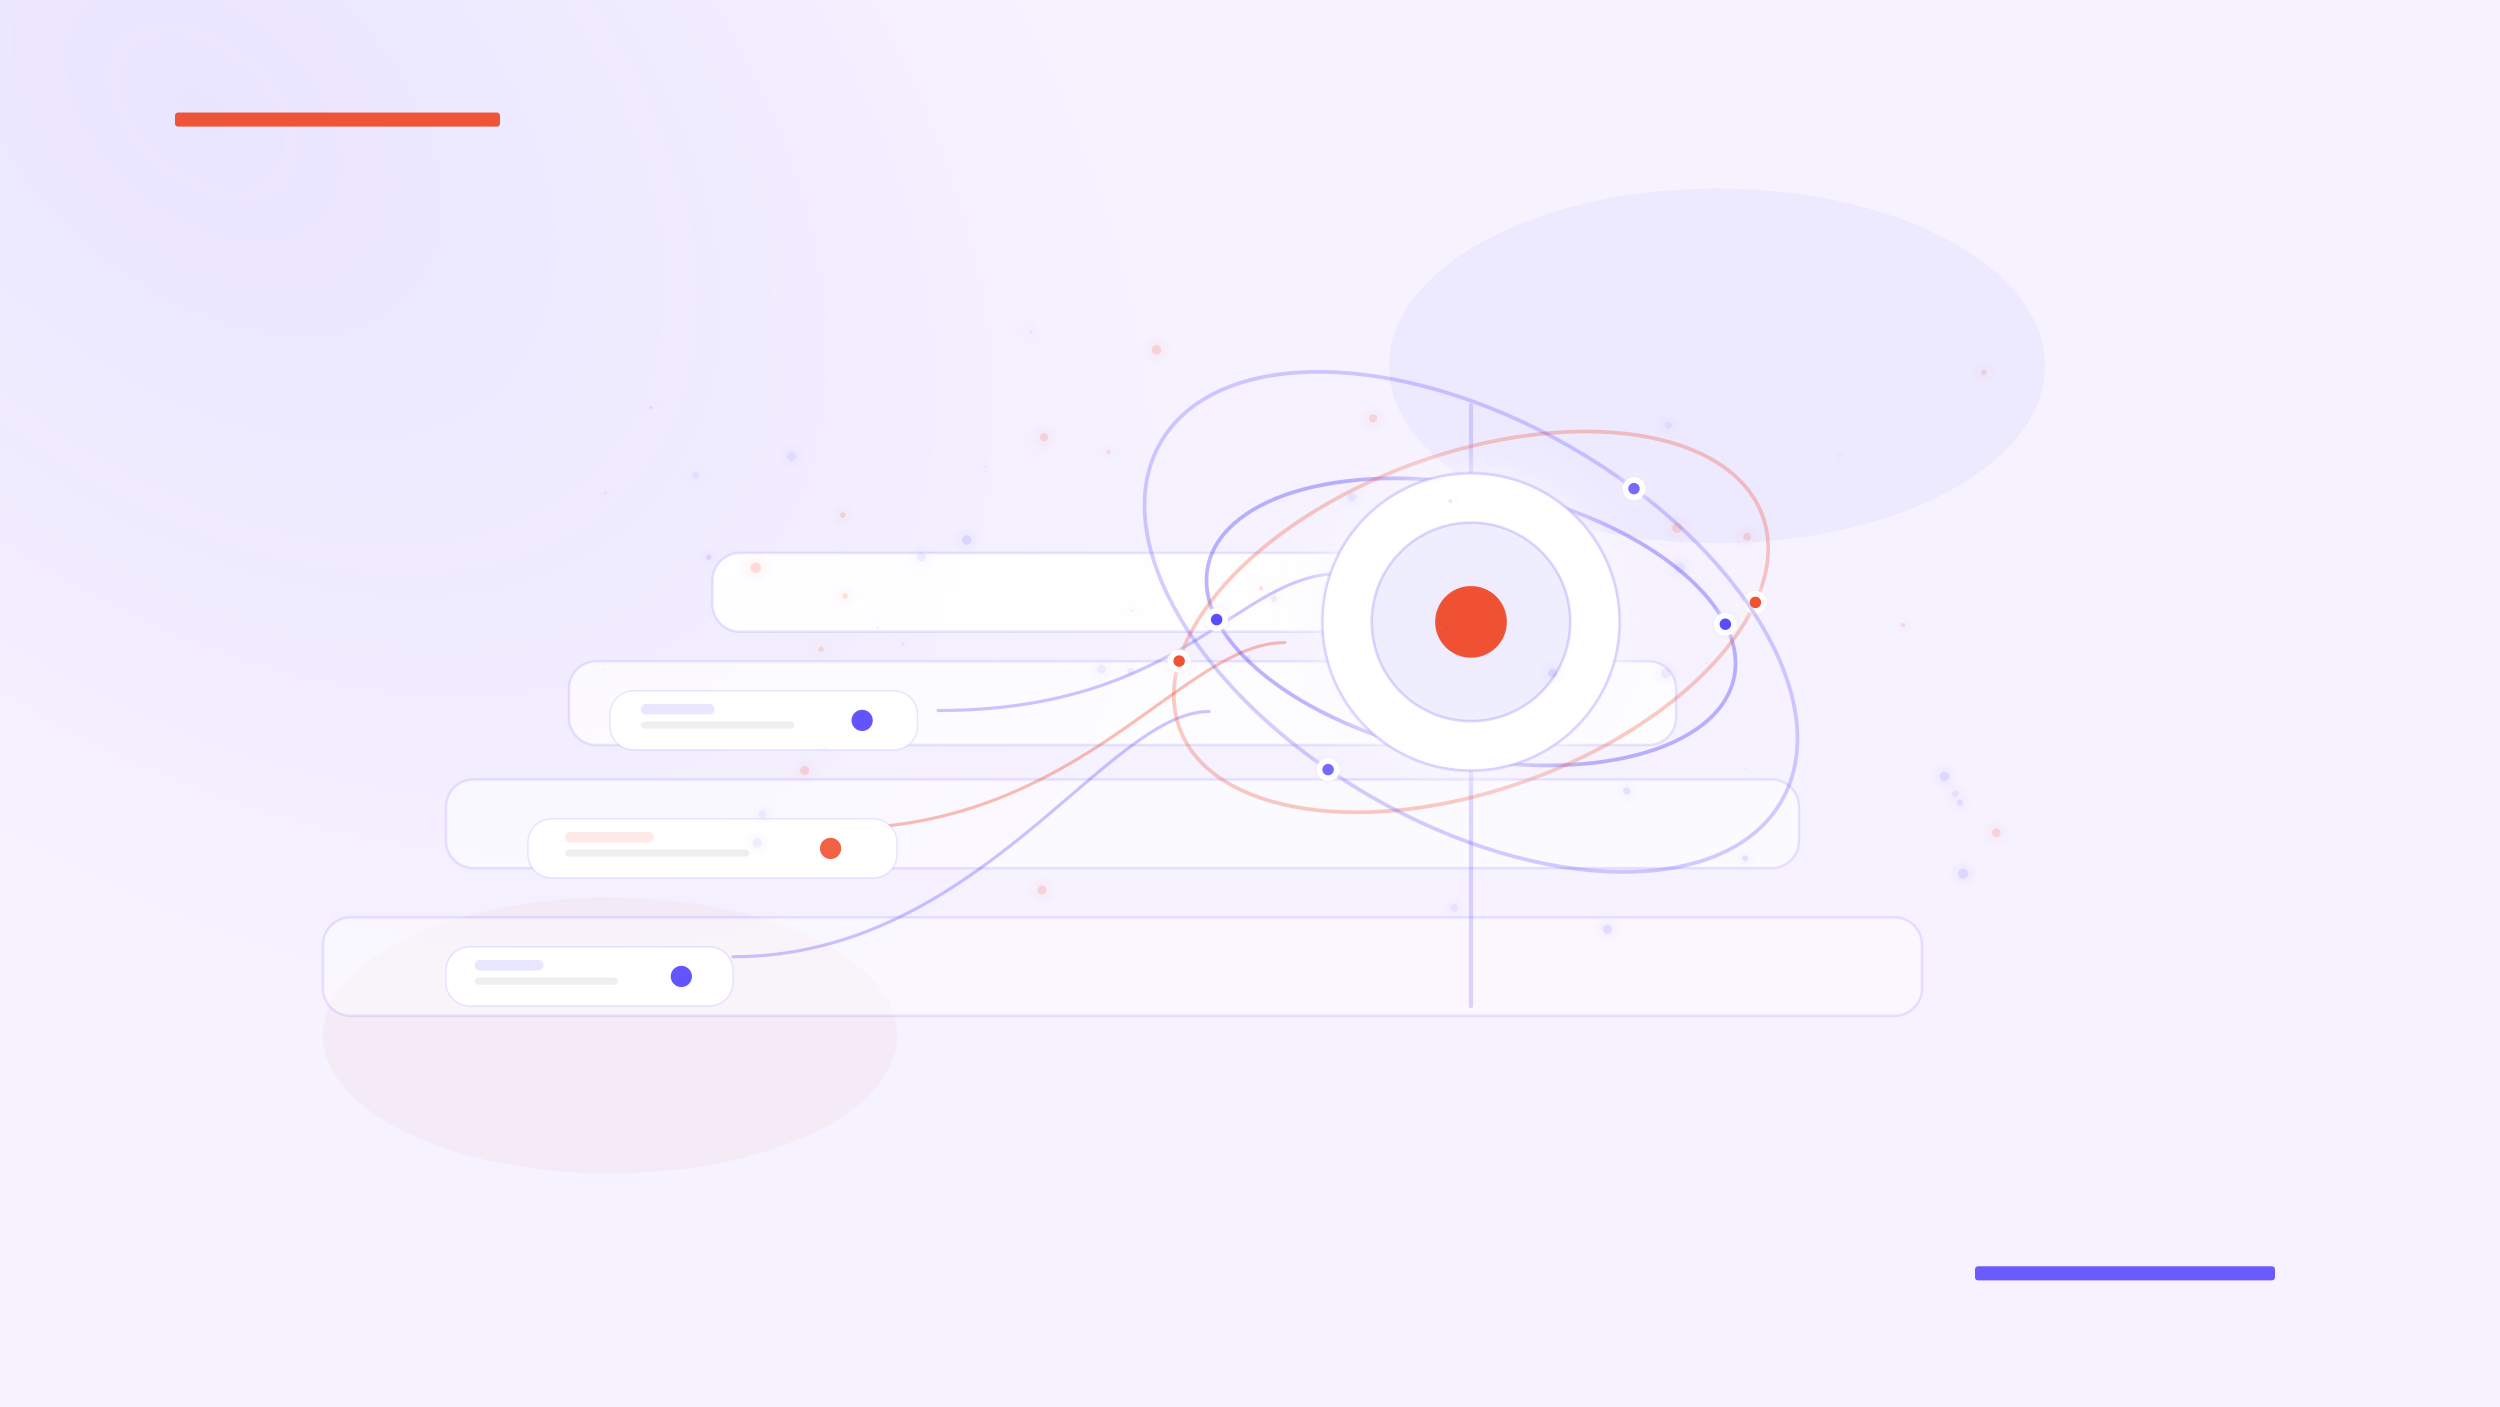
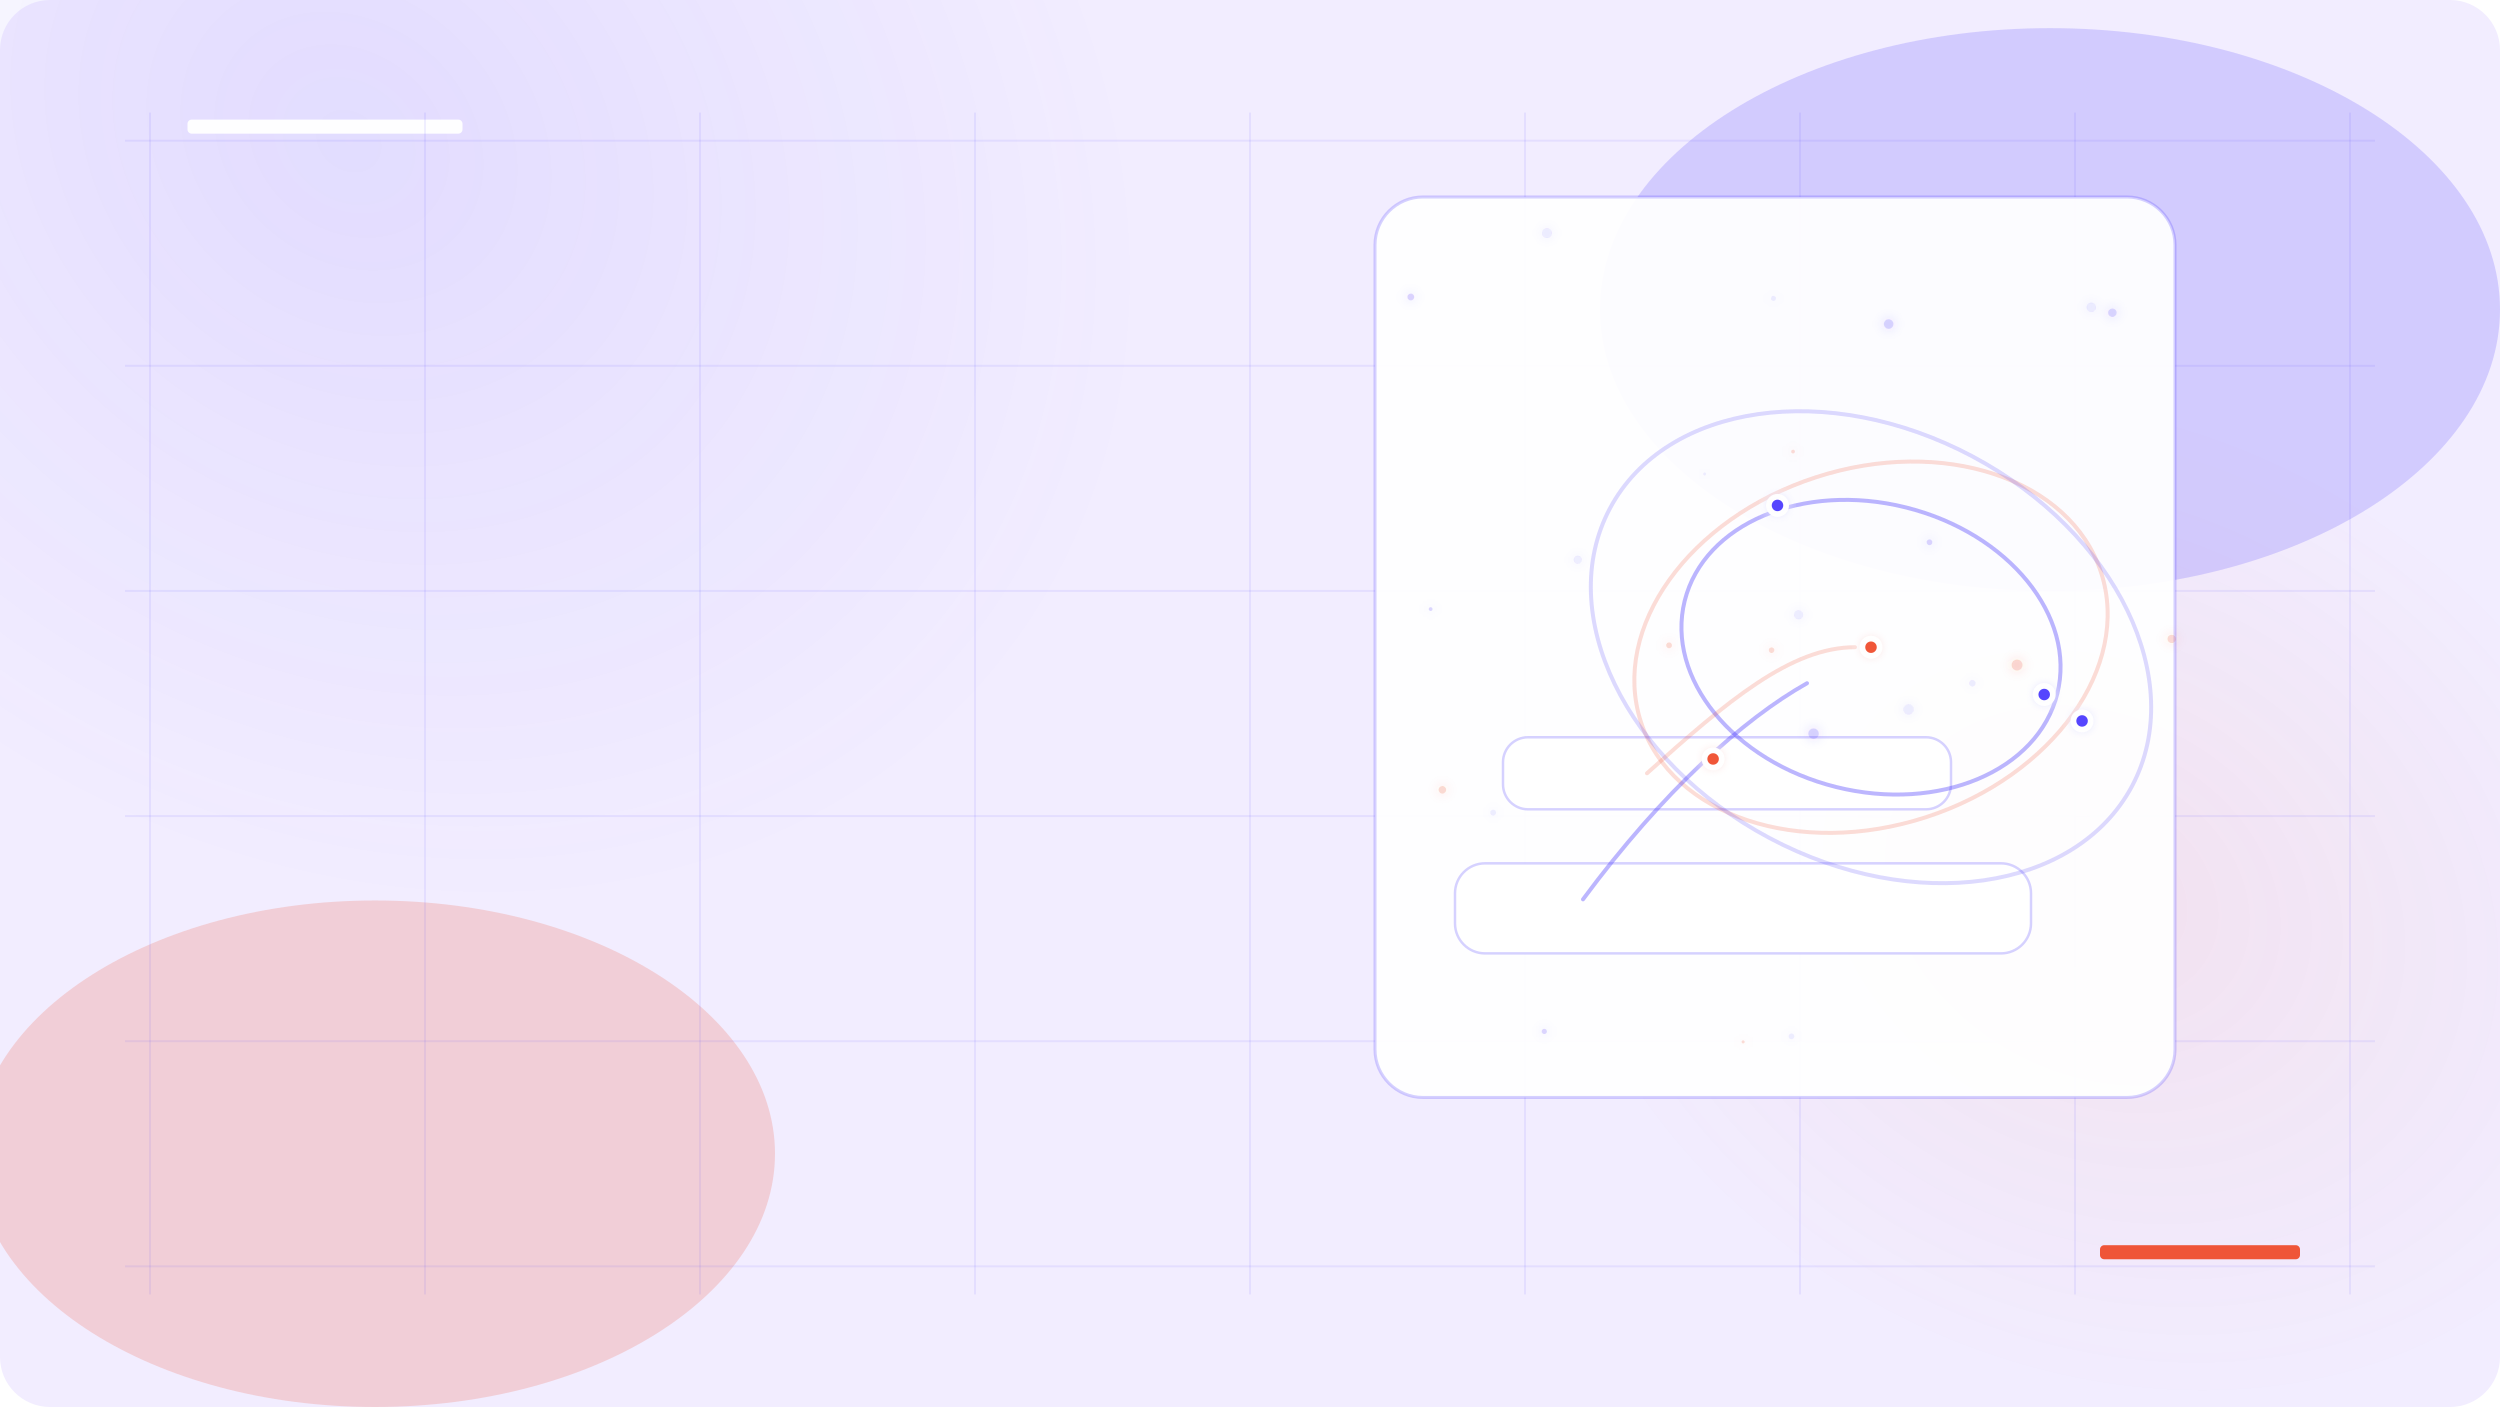
<svg xmlns="http://www.w3.org/2000/svg" width="1672" height="941" viewBox="0 0 1672 941" fill="none">
  <defs>
-     <linearGradient id="bgGradient" x1="0" y1="0" x2="1672" y2="941">
-       <stop offset="0%" stop-color="#F6F2FF" />
-       <stop offset="42%" stop-color="#EEE9FF" />
-       <stop offset="100%" stop-color="#E7E2FF" />
+     <linearGradient id="bg" x1="0" y1="0" x2="1672" y2="941">
+       <stop offset="0%" stop-color="#F2EDFF" />
+       <stop offset="46%" stop-color="#E9E2FF" />
+       <stop offset="100%" stop-color="#DDD2FF" />
    </linearGradient>
-     <radialGradient id="violetGlow" cx="0" cy="0" r="1" gradientUnits="userSpaceOnUse" gradientTransform="translate(133.76 75.28) rotate(40) scale(752.4 489.32)">
-       <stop offset="0%" stop-color="#4736FE" stop-opacity="0.9" />
-       <stop offset="100%" stop-color="#4736FE" stop-opacity="0" />
+     <radialGradient id="glow-left" cx="0" cy="0" r="1" gradientUnits="userSpaceOnUse" gradientTransform="translate(234.08 94.1) rotate(38) scale(568.48 470.5)">
+       <stop offset="0%" stop-color="rgba(71,54,254,0.92)" stop-opacity="0.1" />
+       <stop offset="100%" stop-color="rgba(71,54,254,0.92)" stop-opacity="0" />
    </radialGradient>
-     <radialGradient id="emberGlow" cx="0" cy="0" r="1" gradientUnits="userSpaceOnUse" gradientTransform="translate(1404.48 583.42) rotate(210) scale(468.16 357.58)">
-       <stop offset="0%" stop-color="#EF4523" stop-opacity="0.65" />
-       <stop offset="100%" stop-color="#EF4523" stop-opacity="0" />
+     <radialGradient id="glow-right" cx="0" cy="0" r="1" gradientUnits="userSpaceOnUse" gradientTransform="translate(1404.48 602.24) rotate(210) scale(401.28 319.94)">
+       <stop offset="0%" stop-color="rgba(239,69,35,0.9)" stop-opacity="0.08" />
+       <stop offset="100%" stop-color="rgba(239,69,35,0.9)" stop-opacity="0" />
    </radialGradient>
-     <filter id="softGlow" x="-40%" y="-40%" width="180%" height="180%">
-       <feGaussianBlur stdDeviation="13.376" result="blur" />
+     <filter id="soft-glow" x="-40%" y="-40%" width="180%" height="180%">
+       <feGaussianBlur stdDeviation="10.032" result="blur" />
      <feMerge>
        <feMergeNode in="blur" />
        <feMergeNode in="SourceGraphic" />
      </feMerge>
    </filter>
-     <filter id="fineGlow" x="-30%" y="-30%" width="160%" height="160%">
-       <feGaussianBlur stdDeviation="3.678" result="blur" />
+     <filter id="fine-glow" x="-30%" y="-30%" width="160%" height="160%">
+       <feGaussianBlur stdDeviation="4.013" result="blur" />
      <feMerge>
        <feMergeNode in="blur" />
        <feMergeNode in="SourceGraphic" />
      </feMerge>
    </filter>
  </defs>
-   <rect width="1672" height="941" fill="url(#bgGradient)" />
-   <rect width="1672" height="941" fill="url(#violetGlow)" opacity="0.08" />
-   <rect x="117.04" y="75.28" width="217.36" height="9.41" rx="2" fill="rgba(239,69,35,0.9)" />
-   <rect x="1320.88" y="846.9" width="200.64" height="9.41" rx="2" fill="rgba(71,54,254,0.8)" />
+   <rect width="1672" height="941" rx="33.44" fill="url(#bg)" />
+   <rect width="1672" height="941" fill="url(#glow-left)" />
+   <rect width="1672" height="941" fill="url(#glow-right)" />
+   <ellipse cx="1371.04" cy="207.02" rx="300.96" ry="188.2" fill="rgba(71,54,254,0.18)" />
+   <ellipse cx="250.8" cy="771.62" rx="267.52" ry="169.38" fill="rgba(239,69,35,0.18)" />
+   <rect x="125.4" y="79.985" width="183.92" height="9.41" rx="2.823" fill="rgba(255,255,255,0.96)" />
+   <rect x="1404.48" y="832.785" width="133.76" height="9.41" rx="2.823" fill="rgba(239,69,35,0.9)" />
  <g>
-     <ellipse cx="1148.33" cy="244.66" rx="219.366" ry="118.566" fill="rgba(71,54,254,0.05)" />
-     <ellipse cx="407.968" cy="692.576" rx="191.946" ry="92.218" fill="rgba(239,69,35,0.04)" />
-     <rect x="216.022" y="613.532" width="1069.411" height="65.87" rx="18.392" fill="rgba(255,255,255,0.42)" stroke="rgba(71,54,254,0.12)" stroke-width="1.672" />
-     <rect x="298.285" y="521.314" width="904.886" height="59.283" rx="18.392" fill="rgba(255,255,255,0.58)" stroke="rgba(71,54,254,0.12)" stroke-width="1.672" />
-     <rect x="380.547" y="442.27" width="740.362" height="55.989" rx="18.392" fill="rgba(255,255,255,0.74)" stroke="rgba(71,54,254,0.12)" stroke-width="1.672" />
-     <rect x="476.52" y="369.813" width="575.837" height="52.696" rx="18.392" fill="rgba(255,255,255,0.9)" stroke="rgba(71,54,254,0.12)" stroke-width="1.672" />
-     <path d="M 490.23 639.88 C 654.755 639.88, 740.039 475.864, 808.591 475.864" stroke="rgba(71,54,254,0.28)" stroke-width="2.09" fill="none" stroke-linecap="round" />
-     <path d="M 558.782 554.249 C 723.307 554.249, 790.759 429.755, 859.311 429.755" stroke="rgba(239,69,35,0.34)" stroke-width="2.09" fill="none" stroke-linecap="round" />
-     <path d="M 627.334 475.205 C 791.859 475.205, 827.646 383.646, 896.198 383.646" stroke="rgba(71,54,254,0.28)" stroke-width="2.09" fill="none" stroke-linecap="round" />
-     <g>
-       <rect x="298.285" y="633.293" width="191.946" height="39.522" rx="15.809" fill="rgba(255,255,255,0.96)" stroke="rgba(71,54,254,0.12)" stroke-width="1" />
-       <rect x="317.479" y="641.988" width="46.067" height="7.114" rx="3.557" fill="rgba(71,54,254,0.12)" />
-       <rect x="317.479" y="653.844" width="95.973" height="4.743" rx="2.767" fill="rgba(22,22,22,0.07)" />
-       <circle cx="455.68" cy="653.054" r="7.114" fill="rgba(71,54,254,0.84)" />
+     <line x1="100.32" y1="75.28" x2="100.32" y2="865.72" stroke="rgba(71,54,254,0.08)" stroke-width="1.338" />
+     <line x1="284.24" y1="75.28" x2="284.24" y2="865.72" stroke="rgba(71,54,254,0.08)" stroke-width="1.338" />
+     <line x1="468.16" y1="75.28" x2="468.16" y2="865.72" stroke="rgba(71,54,254,0.08)" stroke-width="1.338" />
+     <line x1="652.08" y1="75.28" x2="652.08" y2="865.72" stroke="rgba(71,54,254,0.08)" stroke-width="1.338" />
+     <line x1="836" y1="75.28" x2="836" y2="865.72" stroke="rgba(71,54,254,0.08)" stroke-width="1.338" />
+     <line x1="1019.92" y1="75.28" x2="1019.92" y2="865.72" stroke="rgba(71,54,254,0.08)" stroke-width="1.338" />
+     <line x1="1203.84" y1="75.28" x2="1203.84" y2="865.72" stroke="rgba(71,54,254,0.08)" stroke-width="1.338" />
+     <line x1="1387.76" y1="75.28" x2="1387.76" y2="865.72" stroke="rgba(71,54,254,0.08)" stroke-width="1.338" />
+     <line x1="1571.68" y1="75.28" x2="1571.68" y2="865.72" stroke="rgba(71,54,254,0.08)" stroke-width="1.338" />
+     <line x1="83.6" y1="94.1" x2="1588.4" y2="94.1" stroke="rgba(71,54,254,0.08)" stroke-width="1.338" />
+     <line x1="83.6" y1="244.66" x2="1588.4" y2="244.66" stroke="rgba(71,54,254,0.08)" stroke-width="1.338" />
+     <line x1="83.6" y1="395.22" x2="1588.4" y2="395.22" stroke="rgba(71,54,254,0.08)" stroke-width="1.338" />
+     <line x1="83.6" y1="545.78" x2="1588.4" y2="545.78" stroke="rgba(71,54,254,0.08)" stroke-width="1.338" />
+     <line x1="83.6" y1="696.34" x2="1588.4" y2="696.34" stroke="rgba(71,54,254,0.08)" stroke-width="1.338" />
+     <line x1="83.6" y1="846.9" x2="1588.4" y2="846.9" stroke="rgba(71,54,254,0.08)" stroke-width="1.338" />
+   </g>
+   <g>
+     <rect x="919.6" y="131.74" width="535.04" height="602.24" rx="32.102" fill="rgba(255,255,255,0.94)" stroke="rgba(71,54,254,0.22)" stroke-width="2.033" />
+     <rect x="973.104" y="577.398" width="385.229" height="60.224" rx="20.064" fill="rgba(255,255,255,0.94)" stroke="rgba(71,54,254,0.22)" stroke-width="1.672" />
+     <rect x="1005.206" y="493.084" width="299.622" height="48.179" rx="16.72" fill="rgba(255,255,255,0.94)" stroke="rgba(71,54,254,0.22)" stroke-width="1.672" />
+     <ellipse cx="1251.325" cy="432.86" rx="128.41" ry="96.358" transform="rotate(14 1251.325 432.86)" stroke="rgba(71,54,254,0.36)" stroke-width="2.675" fill="none" />
+     <ellipse cx="1251.325" cy="432.86" rx="161.796" ry="119.484" transform="rotate(-18 1251.325 432.86)" stroke="rgba(239,69,35,0.18)" stroke-width="2.675" fill="none" />
+     <ellipse cx="1251.325" cy="432.86" rx="197.751" ry="144.538" transform="rotate(28 1251.325 432.86)" stroke="rgba(71,54,254,0.18)" stroke-width="2.675" fill="none" />
+     <path d="M 1058.71 601.487 C 1112.214 529.218, 1165.718 481.039, 1208.522 456.95" stroke="rgba(71,54,254,0.36)" stroke-width="2.675" fill="none" stroke-linecap="round" />
+     <path d="M 1101.514 517.174 C 1155.018 468.994, 1197.821 432.86, 1240.624 432.86" stroke="rgba(239,69,35,0.18)" stroke-width="2.675" fill="none" stroke-linecap="round" />
+     <g filter="url(#fine-glow)">
+       <circle cx="1367.164" cy="464.498" r="7.691" fill="rgba(255,255,255,0.96)" />
+       <circle cx="1367.164" cy="464.498" r="3.846" fill="rgba(71,54,254,0.92)" />
    </g>
-     <g>
-       <rect x="353.126" y="547.662" width="246.787" height="39.522" rx="15.809" fill="rgba(255,255,255,0.96)" stroke="rgba(71,54,254,0.12)" stroke-width="1" />
-       <rect x="377.805" y="556.357" width="59.229" height="7.114" rx="3.557" fill="rgba(239,69,35,0.12)" />
-       <rect x="377.805" y="568.213" width="123.394" height="4.743" rx="2.767" fill="rgba(22,22,22,0.07)" />
-       <circle cx="555.492" cy="567.423" r="7.114" fill="rgba(239,69,35,0.84)" />
+     <g filter="url(#fine-glow)">
+       <circle cx="1145.73" cy="507.594" r="7.691" fill="rgba(255,255,255,0.96)" />
+       <circle cx="1145.73" cy="507.594" r="3.846" fill="rgba(239,69,35,0.9)" />
    </g>
-     <g>
-       <rect x="407.968" y="462.031" width="205.656" height="39.522" rx="15.809" fill="rgba(255,255,255,0.96)" stroke="rgba(71,54,254,0.12)" stroke-width="1" />
-       <rect x="428.534" y="470.726" width="49.357" height="7.114" rx="3.557" fill="rgba(71,54,254,0.12)" />
-       <rect x="428.534" y="482.582" width="102.828" height="4.743" rx="2.767" fill="rgba(22,22,22,0.07)" />
-       <circle cx="576.606" cy="481.792" r="7.114" fill="rgba(71,54,254,0.84)" />
+     <g filter="url(#fine-glow)">
+       <circle cx="1188.795" cy="338.031" r="7.691" fill="rgba(255,255,255,0.96)" />
+       <circle cx="1188.795" cy="338.031" r="3.846" fill="rgba(71,54,254,0.92)" />
    </g>
-     <path d="M 983.805 271.008 L 983.805 672.815" stroke="rgba(71,54,254,0.18)" stroke-width="2.842" stroke-linecap="round" />
-     <ellipse cx="983.805" cy="415.922" rx="179.825" ry="90.374" transform="rotate(12 983.8048 415.922)" fill="none" stroke="rgba(71,54,254,0.36)" stroke-width="2.508" />
-     <g filter="url(#fineGlow)">
-       <circle cx="1153.931" cy="417.473" r="7.691" fill="rgba(255,255,255,0.96)" />
-       <circle cx="1153.931" cy="417.473" r="3.846" fill="rgba(71,54,254,0.88)" />
+     <g filter="url(#fine-glow)">
+       <circle cx="1392.487" cy="482.165" r="7.691" fill="rgba(255,255,255,0.96)" />
+       <circle cx="1392.487" cy="482.165" r="3.846" fill="rgba(71,54,254,0.92)" />
    </g>
-     <g filter="url(#fineGlow)">
-       <circle cx="813.679" cy="414.371" r="7.691" fill="rgba(255,255,255,0.96)" />
-       <circle cx="813.679" cy="414.371" r="3.846" fill="rgba(71,54,254,0.88)" />
+     <g filter="url(#fine-glow)">
+       <circle cx="1251.325" cy="432.86" r="7.691" fill="rgba(255,255,255,0.96)" />
+       <circle cx="1251.325" cy="432.86" r="3.846" fill="rgba(239,69,35,0.9)" />
    </g>
-     <ellipse cx="983.805" cy="415.922" rx="207.49" ry="112.506" transform="rotate(-20 983.8048 415.922)" fill="none" stroke="rgba(239,69,35,0.28)" stroke-width="2.508" />
-     <g filter="url(#fineGlow)">
-       <circle cx="1174.024" cy="402.896" r="7.691" fill="rgba(255,255,255,0.96)" />
-       <circle cx="1174.024" cy="402.896" r="3.846" fill="rgba(239,69,35,0.92)" />
-     </g>
-     <g filter="url(#fineGlow)">
-       <circle cx="788.61" cy="442.117" r="7.691" fill="rgba(255,255,255,0.96)" />
-       <circle cx="788.61" cy="442.117" r="3.846" fill="rgba(239,69,35,0.92)" />
-     </g>
-     <ellipse cx="983.805" cy="415.922" rx="239.767" ry="134.638" transform="rotate(30 983.8048 415.922)" fill="none" stroke="rgba(71,54,254,0.24)" stroke-width="2.508" />
-     <g filter="url(#fineGlow)">
-       <circle cx="888.242" cy="514.703" r="7.691" fill="rgba(255,255,255,0.96)" />
-       <circle cx="888.242" cy="514.703" r="3.846" fill="rgba(71,54,254,0.74)" />
-     </g>
-     <g filter="url(#fineGlow)">
-       <circle cx="1092.824" cy="326.795" r="7.691" fill="rgba(255,255,255,0.96)" />
-       <circle cx="1092.824" cy="326.795" r="3.846" fill="rgba(71,54,254,0.74)" />
-     </g>
-     <g filter="url(#softGlow)">
-       <circle cx="983.805" cy="415.922" r="99.595" fill="rgba(255,255,255,0.95)" stroke="rgba(71,54,254,0.22)" stroke-width="2.006" />
-       <circle cx="983.805" cy="415.922" r="66.397" fill="rgba(71,54,254,0.08)" stroke="rgba(71,54,254,0.18)" stroke-width="1.839" />
-       <circle cx="983.805" cy="415.922" r="23.977" fill="rgba(239,69,35,0.92)" />
-     </g>
-     <g filter="url(#fineGlow)">
-       <circle cx="404.56" cy="447.38" r="0.60" fill="rgba(71,54,254,0.08)" />
-       <circle cx="1087.96" cy="528.95" r="2.50" fill="rgba(71,54,254,0.12)" />
-       <circle cx="1038.45" cy="450.16" r="3.09" fill="rgba(71,54,254,0.12)" />
-       <circle cx="1114.10" cy="450.41" r="3.32" fill="rgba(71,54,254,0.08)" />
-       <circle cx="538.11" cy="515.33" r="3.08" fill="rgba(239,69,35,0.16)" />
-       <circle cx="696.95" cy="595.31" r="3.01" fill="rgba(239,69,35,0.16)" />
-       <circle cx="756.86" cy="408.45" r="0.61" fill="rgba(239,69,35,0.16)" />
-       <circle cx="1115.81" cy="284.34" r="2.47" fill="rgba(71,54,254,0.08)" />
-       <circle cx="852.04" cy="400.53" r="2.08" fill="rgba(71,54,254,0.08)" />
-       <circle cx="741.33" cy="302.19" r="1.35" fill="rgba(239,69,35,0.16)" />
-       <circle cx="689.48" cy="221.87" r="1.20" fill="rgba(71,54,254,0.08)" />
-       <circle cx="1168.49" cy="358.94" r="2.67" fill="rgba(239,69,35,0.16)" />
-       <circle cx="843.47" cy="393.53" r="1.45" fill="rgba(239,69,35,0.16)" />
-       <circle cx="649.04" cy="585.63" r="0.60" fill="rgba(71,54,254,0.08)" />
-       <circle cx="756.39" cy="448.81" r="2.23" fill="rgba(71,54,254,0.08)" />
-       <circle cx="506.31" cy="563.76" r="3.07" fill="rgba(71,54,254,0.08)" />
-       <circle cx="1141.32" cy="443.54" r="0.60" fill="rgba(239,69,35,0.16)" />
-       <circle cx="1307.66" cy="530.72" r="2.26" fill="rgba(71,54,254,0.08)" />
-       <circle cx="603.73" cy="431.02" r="1.09" fill="rgba(71,54,254,0.08)" />
-       <circle cx="435.28" cy="272.67" r="1.20" fill="rgba(71,54,254,0.08)" />
-       <circle cx="1123.51" cy="379.65" r="3.61" fill="rgba(71,54,254,0.08)" />
-       <circle cx="465.18" cy="317.99" r="2.37" fill="rgba(71,54,254,0.08)" />
-       <circle cx="1272.78" cy="418.10" r="1.37" fill="rgba(239,69,35,0.16)" />
-       <circle cx="552.45" cy="500.72" r="0.60" fill="rgba(239,69,35,0.16)" />
-       <circle cx="1300.51" cy="519.26" r="3.27" fill="rgba(71,54,254,0.12)" />
-       <circle cx="405.03" cy="329.63" r="0.89" fill="rgba(71,54,254,0.08)" />
-       <circle cx="616.29" cy="372.42" r="3.05" fill="rgba(71,54,254,0.08)" />
-       <circle cx="646.52" cy="361.15" r="3.23" fill="rgba(71,54,254,0.12)" />
-       <circle cx="659.12" cy="312.11" r="0.60" fill="rgba(239,69,35,0.16)" />
-       <circle cx="587.04" cy="419.76" r="0.67" fill="rgba(71,54,254,0.12)" />
-       <circle cx="736.68" cy="447.53" r="2.77" fill="rgba(71,54,254,0.08)" />
-       <circle cx="967.45" cy="420.62" r="1.31" fill="rgba(71,54,254,0.08)" />
-       <circle cx="1335.12" cy="556.95" r="2.91" fill="rgba(239,69,35,0.16)" />
-       <circle cx="904.10" cy="332.44" r="2.97" fill="rgba(71,54,254,0.08)" />
-       <circle cx="505.52" cy="379.76" r="3.48" fill="rgba(239,69,35,0.16)" />
-       <circle cx="970.01" cy="335.21" r="1.22" fill="rgba(71,54,254,0.12)" />
-       <circle cx="1230.51" cy="304.84" r="0.60" fill="rgba(239,69,35,0.16)" />
-       <circle cx="1326.87" cy="249.03" r="1.87" fill="rgba(239,69,35,0.16)" />
-       <circle cx="549.12" cy="434.23" r="1.90" fill="rgba(239,69,35,0.16)" />
-       <circle cx="773.49" cy="233.99" r="3.24" fill="rgba(239,69,35,0.16)" />
-       <circle cx="1167.10" cy="574.03" r="2.00" fill="rgba(71,54,254,0.12)" />
-       <circle cx="1312.91" cy="584.36" r="3.51" fill="rgba(71,54,254,0.12)" />
-       <circle cx="563.69" cy="344.52" r="1.93" fill="rgba(239,69,35,0.16)" />
-       <circle cx="473.94" cy="372.69" r="1.93" fill="rgba(71,54,254,0.12)" />
-       <circle cx="834.90" cy="439.88" r="1.57" fill="rgba(71,54,254,0.08)" />
-       <circle cx="1075.02" cy="621.58" r="3.14" fill="rgba(71,54,254,0.12)" />
-       <circle cx="624.51" cy="369.08" r="0.60" fill="rgba(71,54,254,0.08)" />
-       <circle cx="1121.53" cy="353.10" r="3.26" fill="rgba(239,69,35,0.16)" />
-       <circle cx="509.98" cy="544.53" r="2.80" fill="rgba(71,54,254,0.08)" />
-       <circle cx="918.32" cy="279.82" r="2.74" fill="rgba(239,69,35,0.16)" />
-       <circle cx="1310.76" cy="536.87" r="2.19" fill="rgba(71,54,254,0.12)" />
-       <circle cx="698.30" cy="292.38" r="2.80" fill="rgba(239,69,35,0.16)" />
-       <circle cx="565.14" cy="398.54" r="1.94" fill="rgba(239,69,35,0.16)" />
-       <circle cx="1167.32" cy="514.26" r="0.60" fill="rgba(239,69,35,0.16)" />
-       <circle cx="972.67" cy="607.06" r="2.65" fill="rgba(71,54,254,0.08)" />
-       <circle cx="529.47" cy="305.40" r="3.08" fill="rgba(71,54,254,0.08)" />
+     <g filter="url(#fine-glow)">
+       <circle cx="1184.82" cy="434.85" r="1.84" fill="rgba(239,69,35,0.18)" />
+       <circle cx="1186.10" cy="199.58" r="1.68" fill="rgba(71,54,254,0.08)" />
+       <circle cx="943.54" cy="198.63" r="2.28" fill="rgba(71,54,254,0.18)" />
+       <circle cx="1276.46" cy="474.44" r="3.45" fill="rgba(71,54,254,0.08)" />
+       <circle cx="1032.81" cy="689.82" r="1.75" fill="rgba(71,54,254,0.18)" />
+       <circle cx="1212.90" cy="490.67" r="3.48" fill="rgba(71,54,254,0.18)" />
+       <circle cx="956.82" cy="407.35" r="1.27" fill="rgba(71,54,254,0.18)" />
+       <circle cx="998.64" cy="543.47" r="1.94" fill="rgba(71,54,254,0.08)" />
+       <circle cx="1412.76" cy="209.14" r="2.80" fill="rgba(71,54,254,0.18)" />
+       <circle cx="1290.44" cy="362.68" r="1.91" fill="rgba(71,54,254,0.18)" />
+       <circle cx="1034.61" cy="155.92" r="3.30" fill="rgba(71,54,254,0.08)" />
+       <circle cx="1199.19" cy="302.02" r="1.24" fill="rgba(239,69,35,0.18)" />
+       <circle cx="1452.40" cy="427.32" r="2.73" fill="rgba(239,69,35,0.18)" />
+       <circle cx="1349.00" cy="444.78" r="3.61" fill="rgba(239,69,35,0.18)" />
+       <circle cx="1165.79" cy="696.83" r="1.02" fill="rgba(239,69,35,0.18)" />
+       <circle cx="964.67" cy="528.22" r="2.50" fill="rgba(239,69,35,0.18)" />
+       <circle cx="1398.68" cy="205.53" r="3.14" fill="rgba(71,54,254,0.08)" />
+       <circle cx="1263.12" cy="216.72" r="3.18" fill="rgba(71,54,254,0.18)" />
+       <circle cx="1140.09" cy="316.99" r="0.95" fill="rgba(71,54,254,0.08)" />
+       <circle cx="1116.27" cy="431.60" r="1.91" fill="rgba(239,69,35,0.18)" />
+       <circle cx="1055.21" cy="374.35" r="2.70" fill="rgba(71,54,254,0.08)" />
+       <circle cx="1202.91" cy="411.16" r="3.03" fill="rgba(71,54,254,0.08)" />
+       <circle cx="1198.13" cy="693.14" r="1.89" fill="rgba(71,54,254,0.08)" />
+       <circle cx="1319.10" cy="456.95" r="2.17" fill="rgba(71,54,254,0.08)" />
    </g>
  </g>
</svg>
